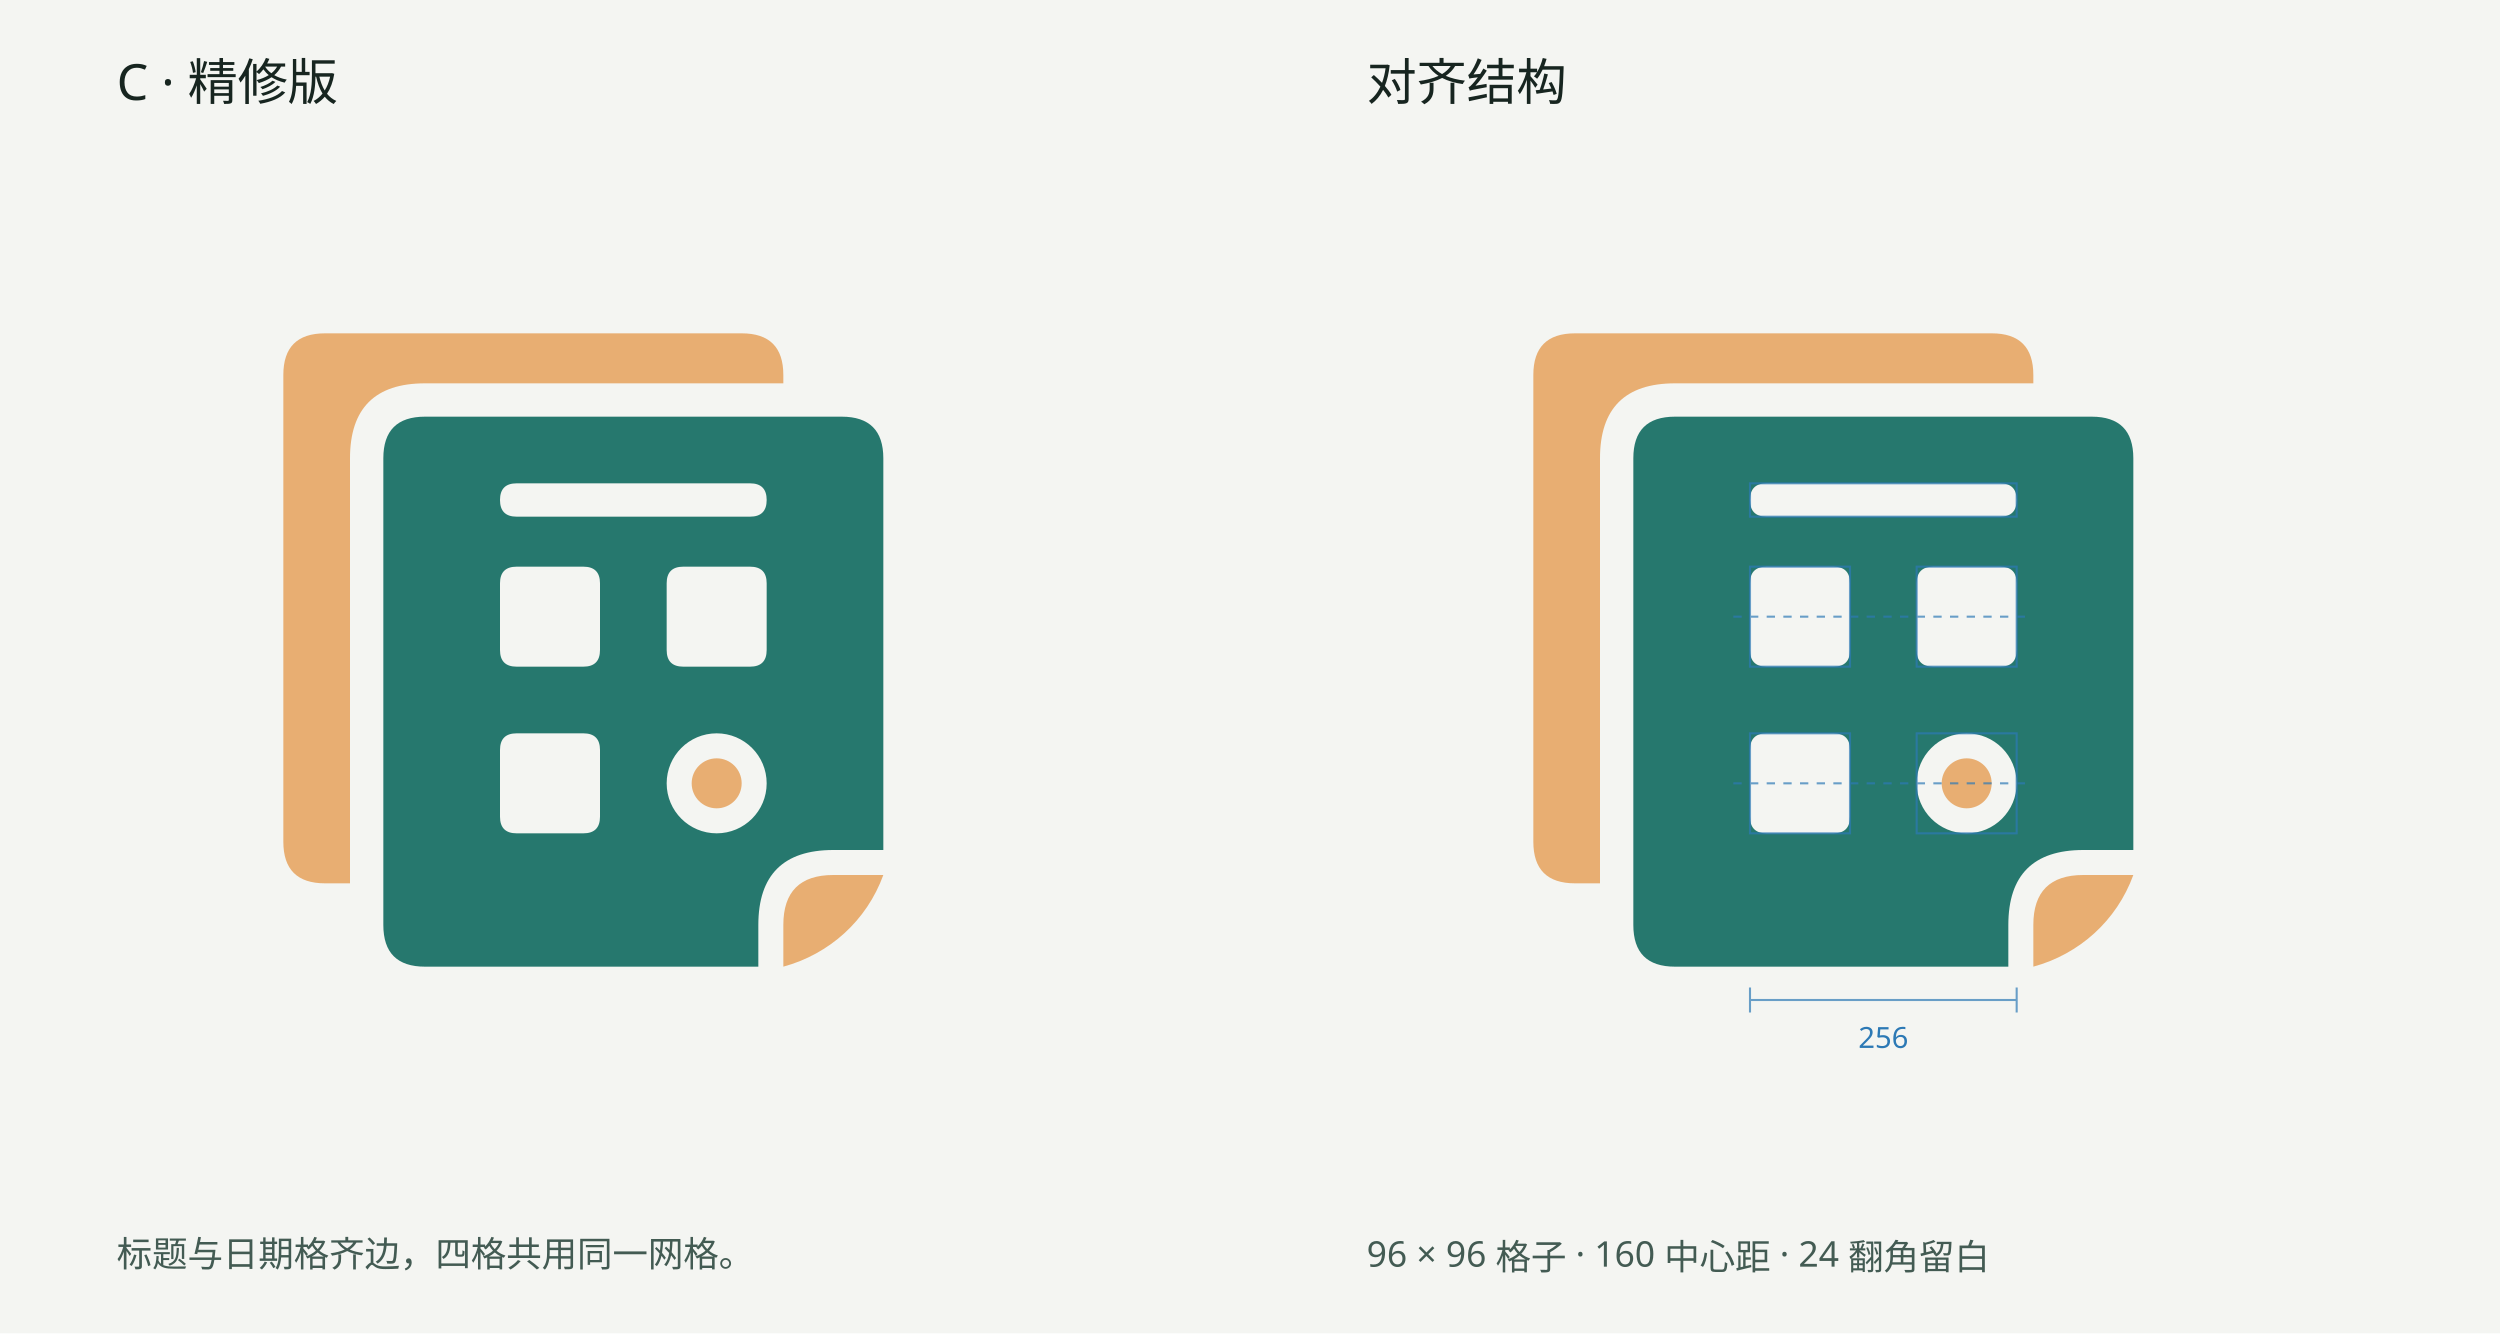
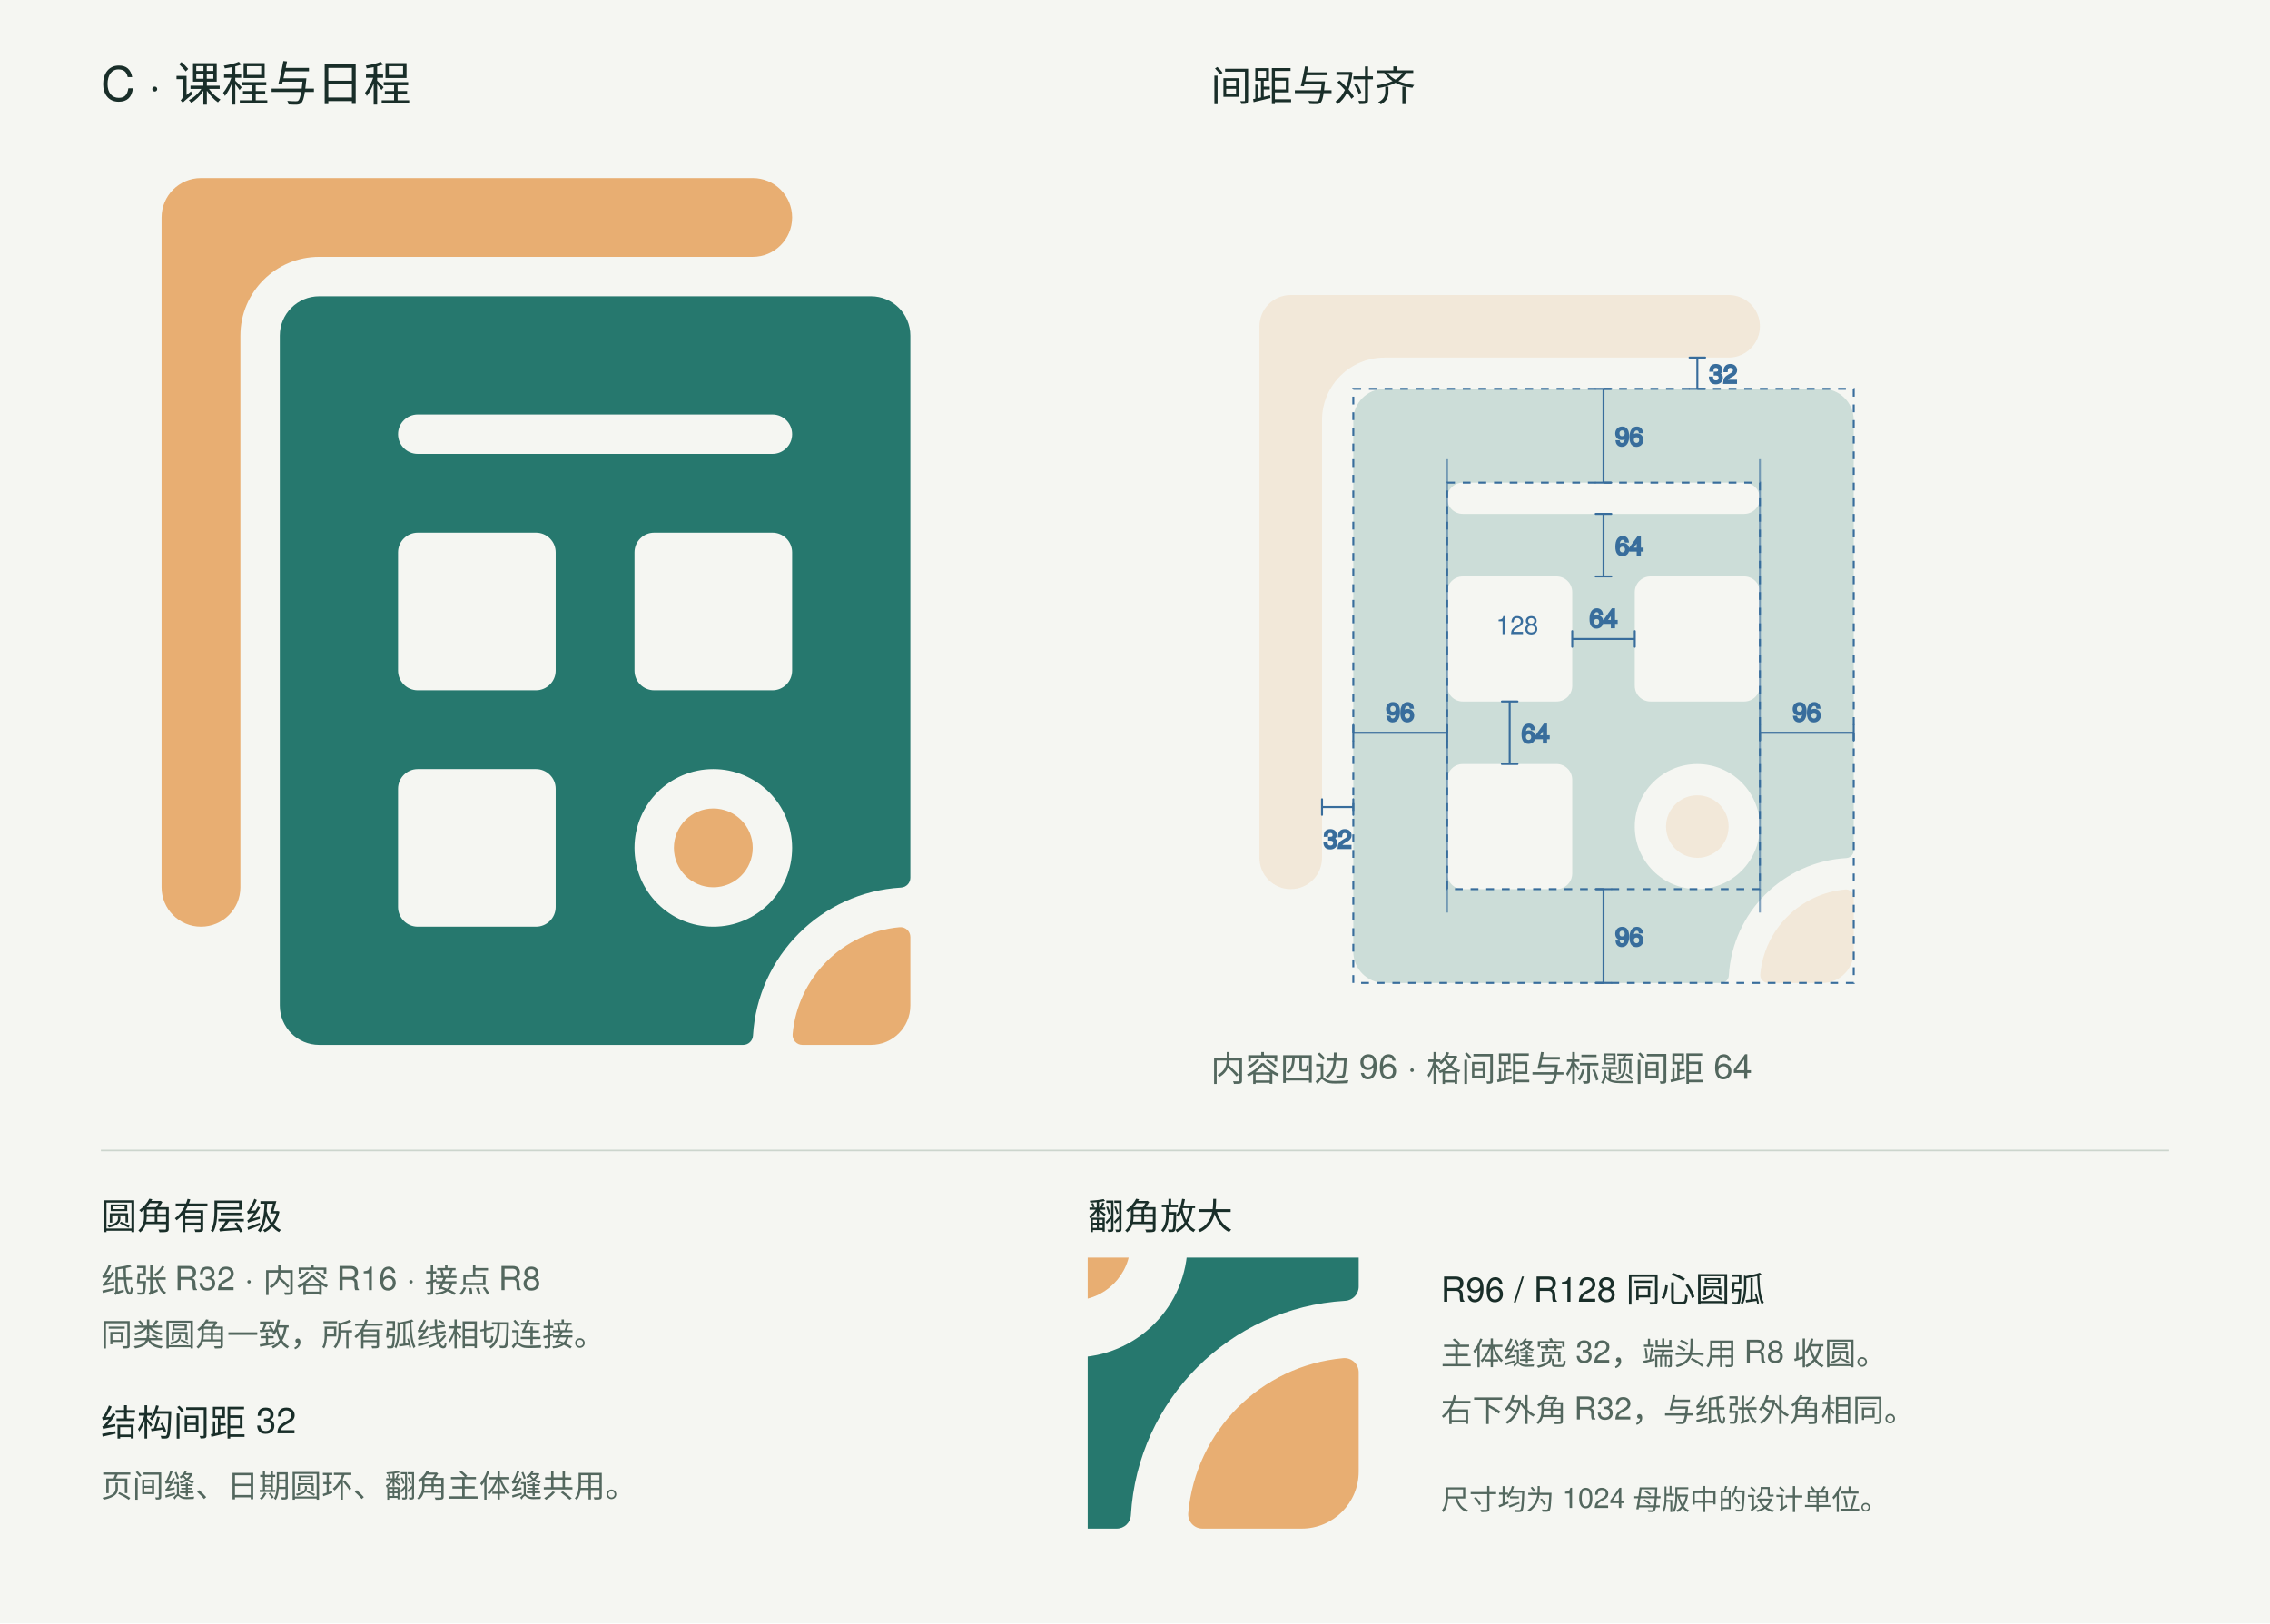
- <svg xmlns="http://www.w3.org/2000/svg" width="1200" height="640" viewBox="0 0 1200 640">
-   <rect width="1200" height="640" fill="#f4f5f2" />
-   <g font-family="PingFang SC, sans-serif" fill="#172520" font-size="24" font-weight="500">
-     <text x="56" y="48">C · 精修版</text>
-     <text x="656" y="48">对齐结构</text>
-   </g>
-   <g transform="translate(24 56) scale(.5)">
-     <g id="back-page">
-       <path fill="#e8ae72" d="M264 208H664Q704 208 704 248V256H360Q288 256 288 328V736H264Q224 736 224 696V248Q224 208 264 208Z" />
+ <svg xmlns="http://www.w3.org/2000/svg" xmlns:xlink="http://www.w3.org/1999/xlink" width="1440" height="1030" viewBox="0 0 1440 1030">
+   <rect width="1440" height="1030" fill="#f5f6f2" />
+   <defs>
+     <g id="mark">
+       <path fill="#e8ae72" d="M240,160H688A32,32 0 0 1 688,224H336A64,64 0 0 0 272,288V736A32,32 0 0 1 208,736V192A32,32 0 0 1 240,160Z" />
+       <path fill="#26786e" fill-rule="evenodd" d="M336,256H784A32,32 0 0 1 816,288V728.235A8,8 0 0 1 808.471,736.222A128,128 0 0 0 688.222,856.471A8,8 0 0 1 680.235,864H336A32,32 0 0 1 304,832V288A32,32 0 0 1 336,256Z M416,352H704A16,16 0 0 1 720,368V368A16,16 0 0 1 704,384H416A16,16 0 0 1 400,368V368A16,16 0 0 1 416,352Z M416,448H512A16,16 0 0 1 528,464V560A16,16 0 0 1 512,576H416A16,16 0 0 1 400,560V464A16,16 0 0 1 416,448Z M608,448H704A16,16 0 0 1 720,464V560A16,16 0 0 1 704,576H608A16,16 0 0 1 592,560V464A16,16 0 0 1 608,448Z M416,640H512A16,16 0 0 1 528,656V752A16,16 0 0 1 512,768H416A16,16 0 0 1 400,752V656A16,16 0 0 1 416,640Z M720,704A64,64 0 1 1 592,704A64,64 0 1 1 720,704Z" />
+       <circle cx="656" cy="704" r="32" fill="#e8ae72" />
+       <path fill="#e8ae72" d="M816,776.364V832A32,32 0 0 1 784,864H728.364A8,8 0 0 1 720.398,855.273A96,96 0 0 1 807.273,768.398A8,8 0 0 1 816,776.364Z" />
    </g>
-     <g id="schedule-page">
-       <path fill="#26786e" fill-rule="evenodd" d="M360 288H760Q800 288 800 328V704H752Q680 704 680 776V816H360Q320 816 320 776V328Q320 288 360 288Z     M448 352H672Q688 352 688 368Q688 384 672 384H448Q432 384 432 368Q432 352 448 352Z     M448 432H512Q528 432 528 448V512Q528 528 512 528H448Q432 528 432 512V448Q432 432 448 432Z     M608 432H672Q688 432 688 448V512Q688 528 672 528H608Q592 528 592 512V448Q592 432 608 432Z     M448 592H512Q528 592 528 608V672Q528 688 512 688H448Q432 688 432 672V608Q432 592 448 592Z     M688 640A48 48 0 1 1 592 640A48 48 0 1 1 688 640Z" />
+   </defs>
+   <g font-family="PingFang SC, Helvetica Neue, sans-serif">
+     <text x="64" y="64" fill="#192e29" font-size="30" text-anchor="start" font-weight="500">C · 课程与日程</text>
+     <text x="768" y="64" fill="#192e29" font-size="26" text-anchor="start" font-weight="500">间距与对齐</text>
+     <svg x="40" y="88" width="600" height="600" viewBox="128 128 768 768">
+       <use xlink:href="#mark" />
+     </svg>
+     <g transform="translate(670 88) scale(.62)">
+       <use xlink:href="#mark" opacity=".2" />
+       <g stroke="#386d9c" stroke-width="2" fill="none">
+         <rect x="304" y="256" width="512" height="608" stroke-dasharray="8 8" />
+         <rect x="400" y="352" width="320" height="416" stroke-dasharray="8 8" />
+         <path d="M400,328V792 M720,328V792" opacity=".6" />
+       </g>
+       <g stroke="#386d9c" stroke-width="2" fill="#386d9c" font-size="26" style="paint-order:stroke;stroke-linecap:round">
+         <g stroke="none">
+           <text x="450" y="507" fill="#386d9c" font-size="26" text-anchor="start" font-weight="400">128</text>
+         </g>
+         <path d="M304,608H400 M304,600V616 M400,600V616" />
+         <text x="352.0" y="596" text-anchor="middle">96</text>
+         <path d="M720,608H816 M720,600V616 M816,600V616" />
+         <text x="768.0" y="596" text-anchor="middle">96</text>
+         <path d="M560,256V352 M552,256H568 M552,352H568" />
+         <text x="572" y="314.0">96</text>
+         <path d="M560,768V864 M552,768H568 M552,864H568" />
+         <text x="572" y="826.0">96</text>
+         <path d="M528,512H592 M528,504V520 M592,504V520" />
+         <text x="560.0" y="500" text-anchor="middle">64</text>
+         <path d="M464,576V640 M456,576H472 M456,640H472" />
+         <text x="476" y="618.0">64</text>
+         <path d="M560,384V448 M552,384H568 M552,448H568" />
+         <text x="572" y="426.0">64</text>
+         <path d="M272,684H304 M272,676V692 M304,676V692" />
+         <text x="288.0" y="726" text-anchor="middle">32</text>
+         <path d="M656,224V256 M648,224H664 M648,256H664" />
+         <text x="668" y="250.0">32</text>
+       </g>
    </g>
-     <g id="selected-date">
-       <circle cx="640" cy="640" r="24" fill="#e8ae72" />
-     </g>
-     <g id="turned-corner">
-       <path fill="#e8ae72" d="M704 816V776Q704 728 752 728H800C784 772 748 804 704 816Z" />
-     </g>
-   </g>
-   <g transform="translate(624 56) scale(.5)">
-     <g id="back-page">
-       <path fill="#e8ae72" d="M264 208H664Q704 208 704 248V256H360Q288 256 288 328V736H264Q224 736 224 696V248Q224 208 264 208Z" />
-     </g>
-     <g id="schedule-page">
-       <path fill="#26786e" fill-rule="evenodd" d="M360 288H760Q800 288 800 328V704H752Q680 704 680 776V816H360Q320 816 320 776V328Q320 288 360 288Z     M448 352H672Q688 352 688 368Q688 384 672 384H448Q432 384 432 368Q432 352 448 352Z     M448 432H512Q528 432 528 448V512Q528 528 512 528H448Q432 528 432 512V448Q432 432 448 432Z     M608 432H672Q688 432 688 448V512Q688 528 672 528H608Q592 528 592 512V448Q592 432 608 432Z     M448 592H512Q528 592 528 608V672Q528 688 512 688H448Q432 688 432 672V608Q432 592 448 592Z     M688 640A48 48 0 1 1 592 640A48 48 0 1 1 688 640Z" />
-     </g>
-     <g id="selected-date">
-       <circle cx="640" cy="640" r="24" fill="#e8ae72" />
-     </g>
-     <g id="turned-corner">
-       <path fill="#e8ae72" d="M704 816V776Q704 728 752 728H800C784 772 748 804 704 816Z" />
-     </g>
-     <g stroke="#2c79b5" stroke-width="2" opacity=".7" fill="none">
-       <path d="M432320V864" />
-       <path d="M688320V864" />
-       <path d="M480416V712" stroke-dasharray="8 8" />
-       <path d="M640416V712" stroke-dasharray="8 8" />
-       <path d="M416 480H704" stroke-dasharray="8 8" />
-       <path d="M416 640H704" stroke-dasharray="8 8" />
-       <rect x="432" y="352" width="256" height="32" />
-       <rect x="432" y="432" width="96" height="96" />
-       <rect x="432" y="592" width="96" height="96" />
-       <rect x="592" y="432" width="96" height="96" />
-       <rect x="592" y="592" width="96" height="96" />
-       <path d="M432 848H688M432 836V860M688 836V860" />
-     </g>
-     <text x="560" y="894" text-anchor="middle" fill="#2c79b5" font-family="sans-serif" font-size="28">256</text>
-   </g>
-   <g font-family="PingFang SC, sans-serif" fill="#435b53" font-size="17">
-     <text x="56" y="608">标题与日期格齐边，四格共用同一网格。</text>
-     <text x="656" y="608">96 × 96 格子 · 160 中心距 · 24 翻角留白</text>
+     <text x="768" y="686" fill="#53675e" font-size="22" text-anchor="start" font-weight="400">内容四边 96 · 格间距与标题间距 64</text>
+     <path d="M64,730H1376" stroke="#ccd5cd" />
+     <text x="64" y="780" fill="#192e29" font-size="23" text-anchor="start" font-weight="500">圆角有层级</text>
+     <text x="64" y="820" fill="#53675e" font-size="21" text-anchor="start" font-weight="400">纸张 R32 · 内容 R16 · 接点 R8</text>
+     <text x="64" y="854" fill="#53675e" font-size="20" text-anchor="start" font-weight="400">同类圆角一致，所有弧线相切连接。</text>
+     <text x="64" y="911" fill="#192e29" font-size="23" text-anchor="start" font-weight="500">结构间距 32</text>
+     <text x="64" y="950" fill="#53675e" font-size="20" text-anchor="start" font-weight="400">页间缝、日期圆环、翻角主体缝共用。</text>
+     <text x="690" y="780" fill="#192e29" font-size="23" text-anchor="start" font-weight="500">翻角放大</text>
+     <svg x="690" y="798" width="190" height="190" viewBox="664 712 168 168">
+       <use xlink:href="#mark" />
+     </svg>
+     <text x="914" y="826" fill="#192e29" font-size="22" text-anchor="start" font-weight="500">R96 / R128 同心圆弧</text>
+     <text x="914" y="866" fill="#53675e" font-size="20" text-anchor="start" font-weight="400">主体缝宽 32，端头用 R8 收圆。</text>
+     <text x="914" y="902" fill="#53675e" font-size="20" text-anchor="start" font-weight="400">右下外角 R32，与纸张外角相同。</text>
+     <text x="914" y="958" fill="#53675e" font-size="18" text-anchor="start" font-weight="400">尺寸均为 1024 母版中的设计单位。</text>
  </g>
</svg>
